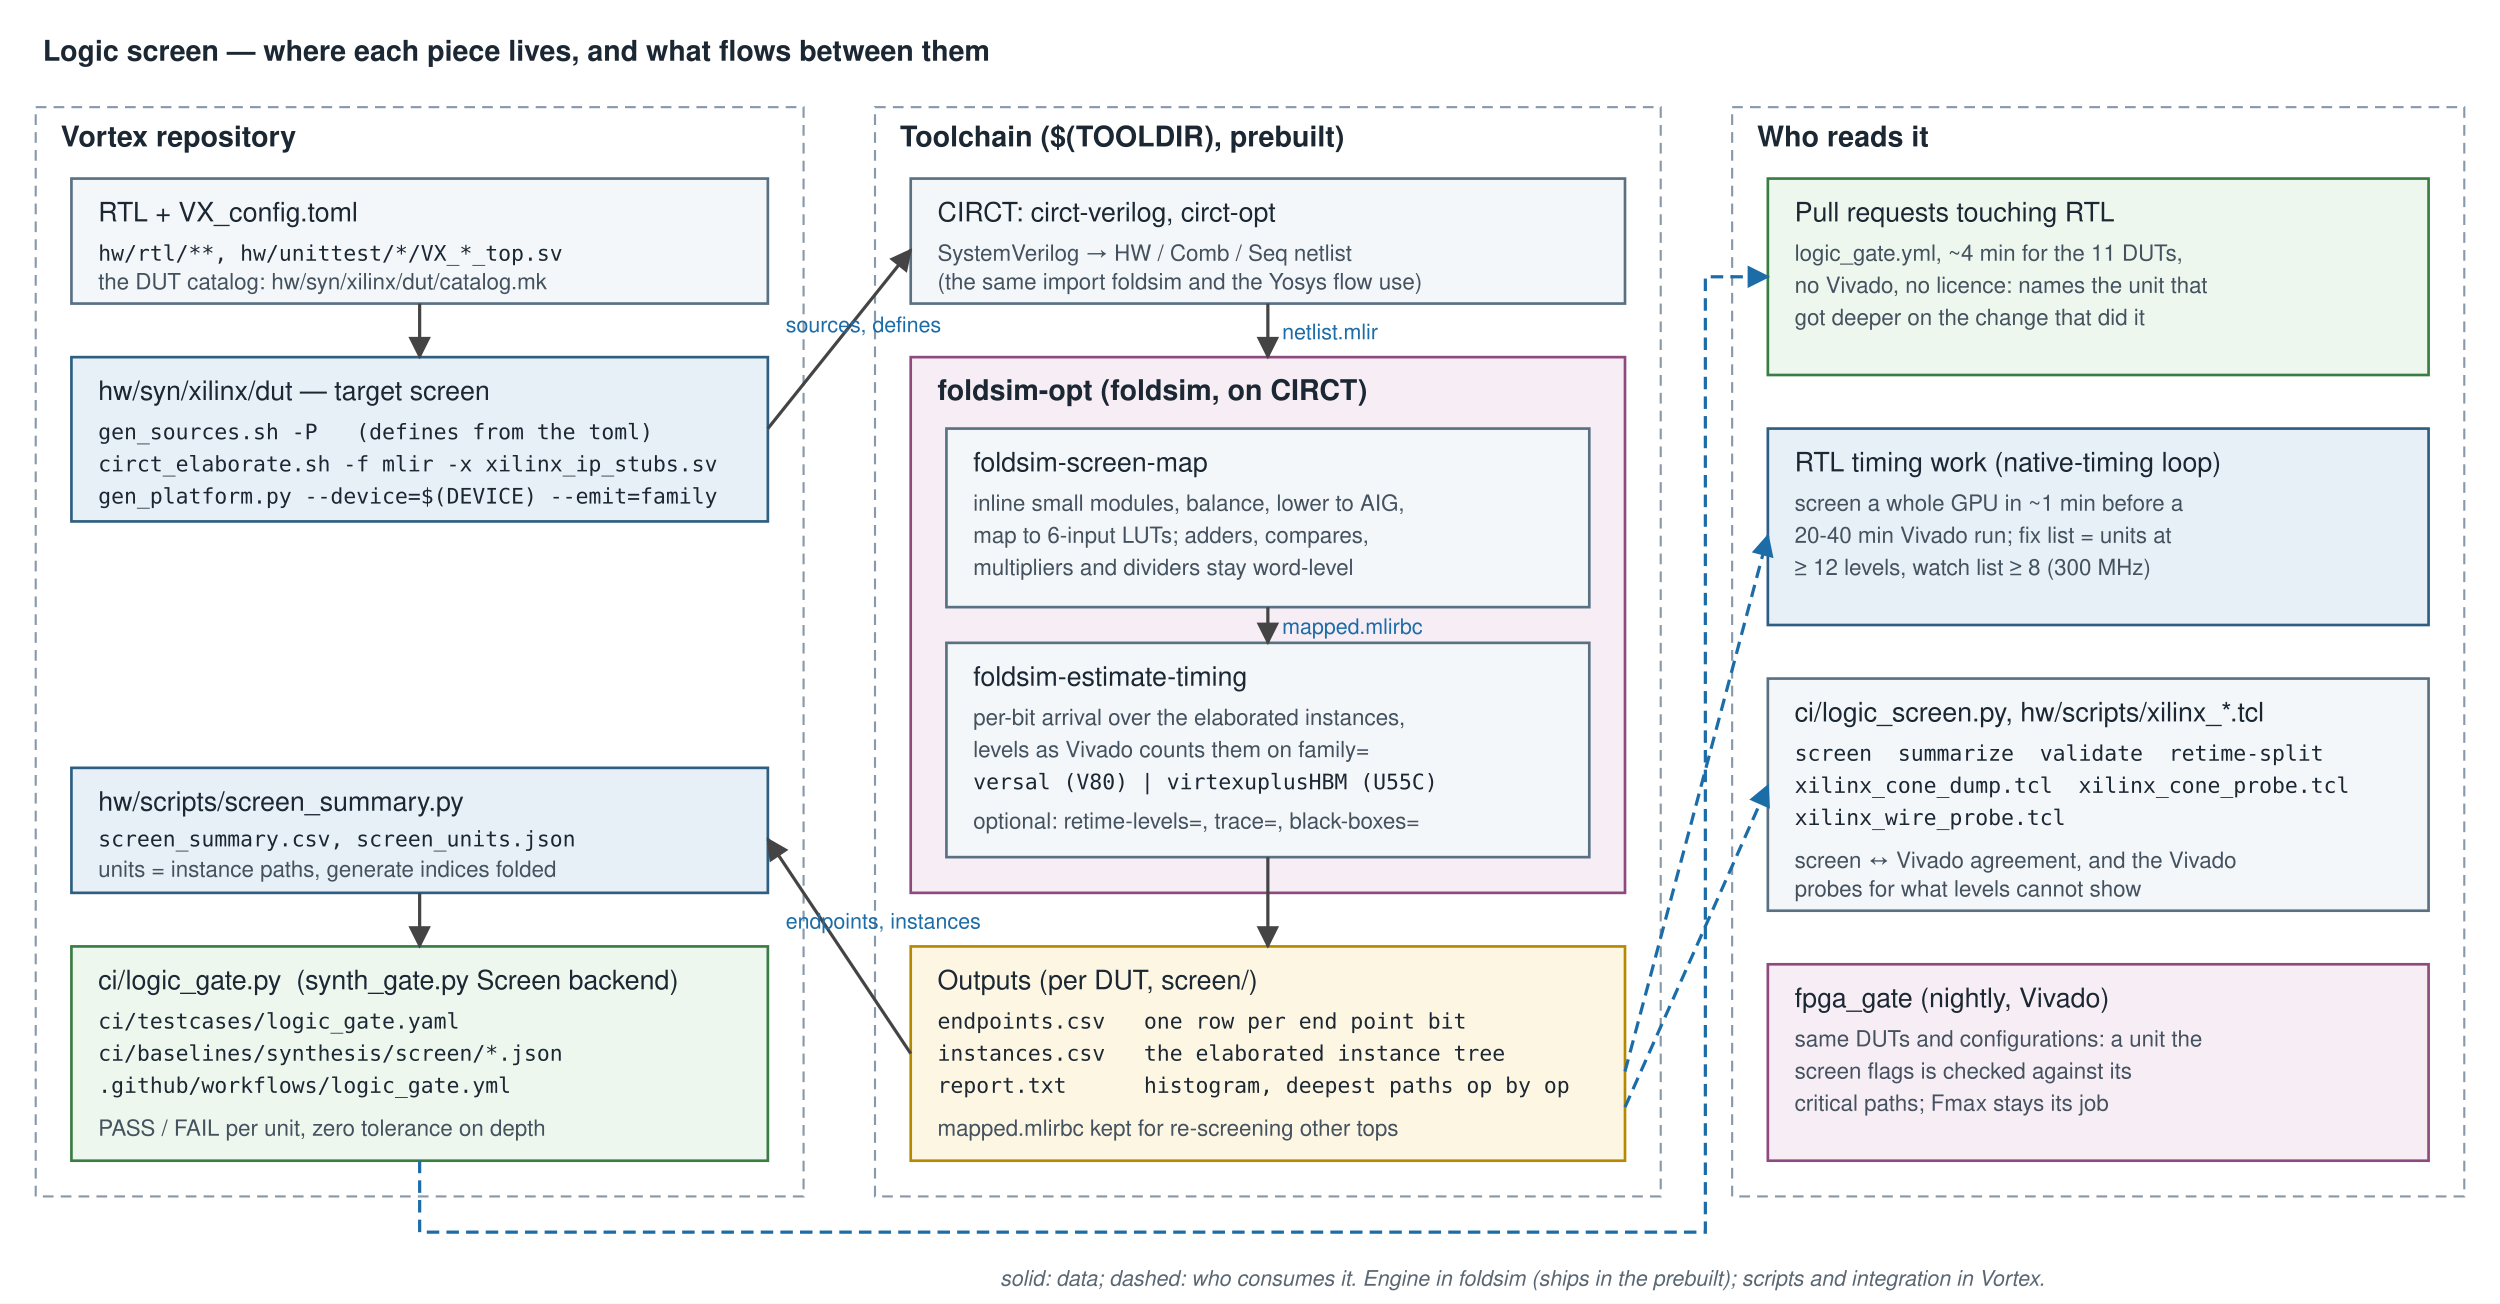
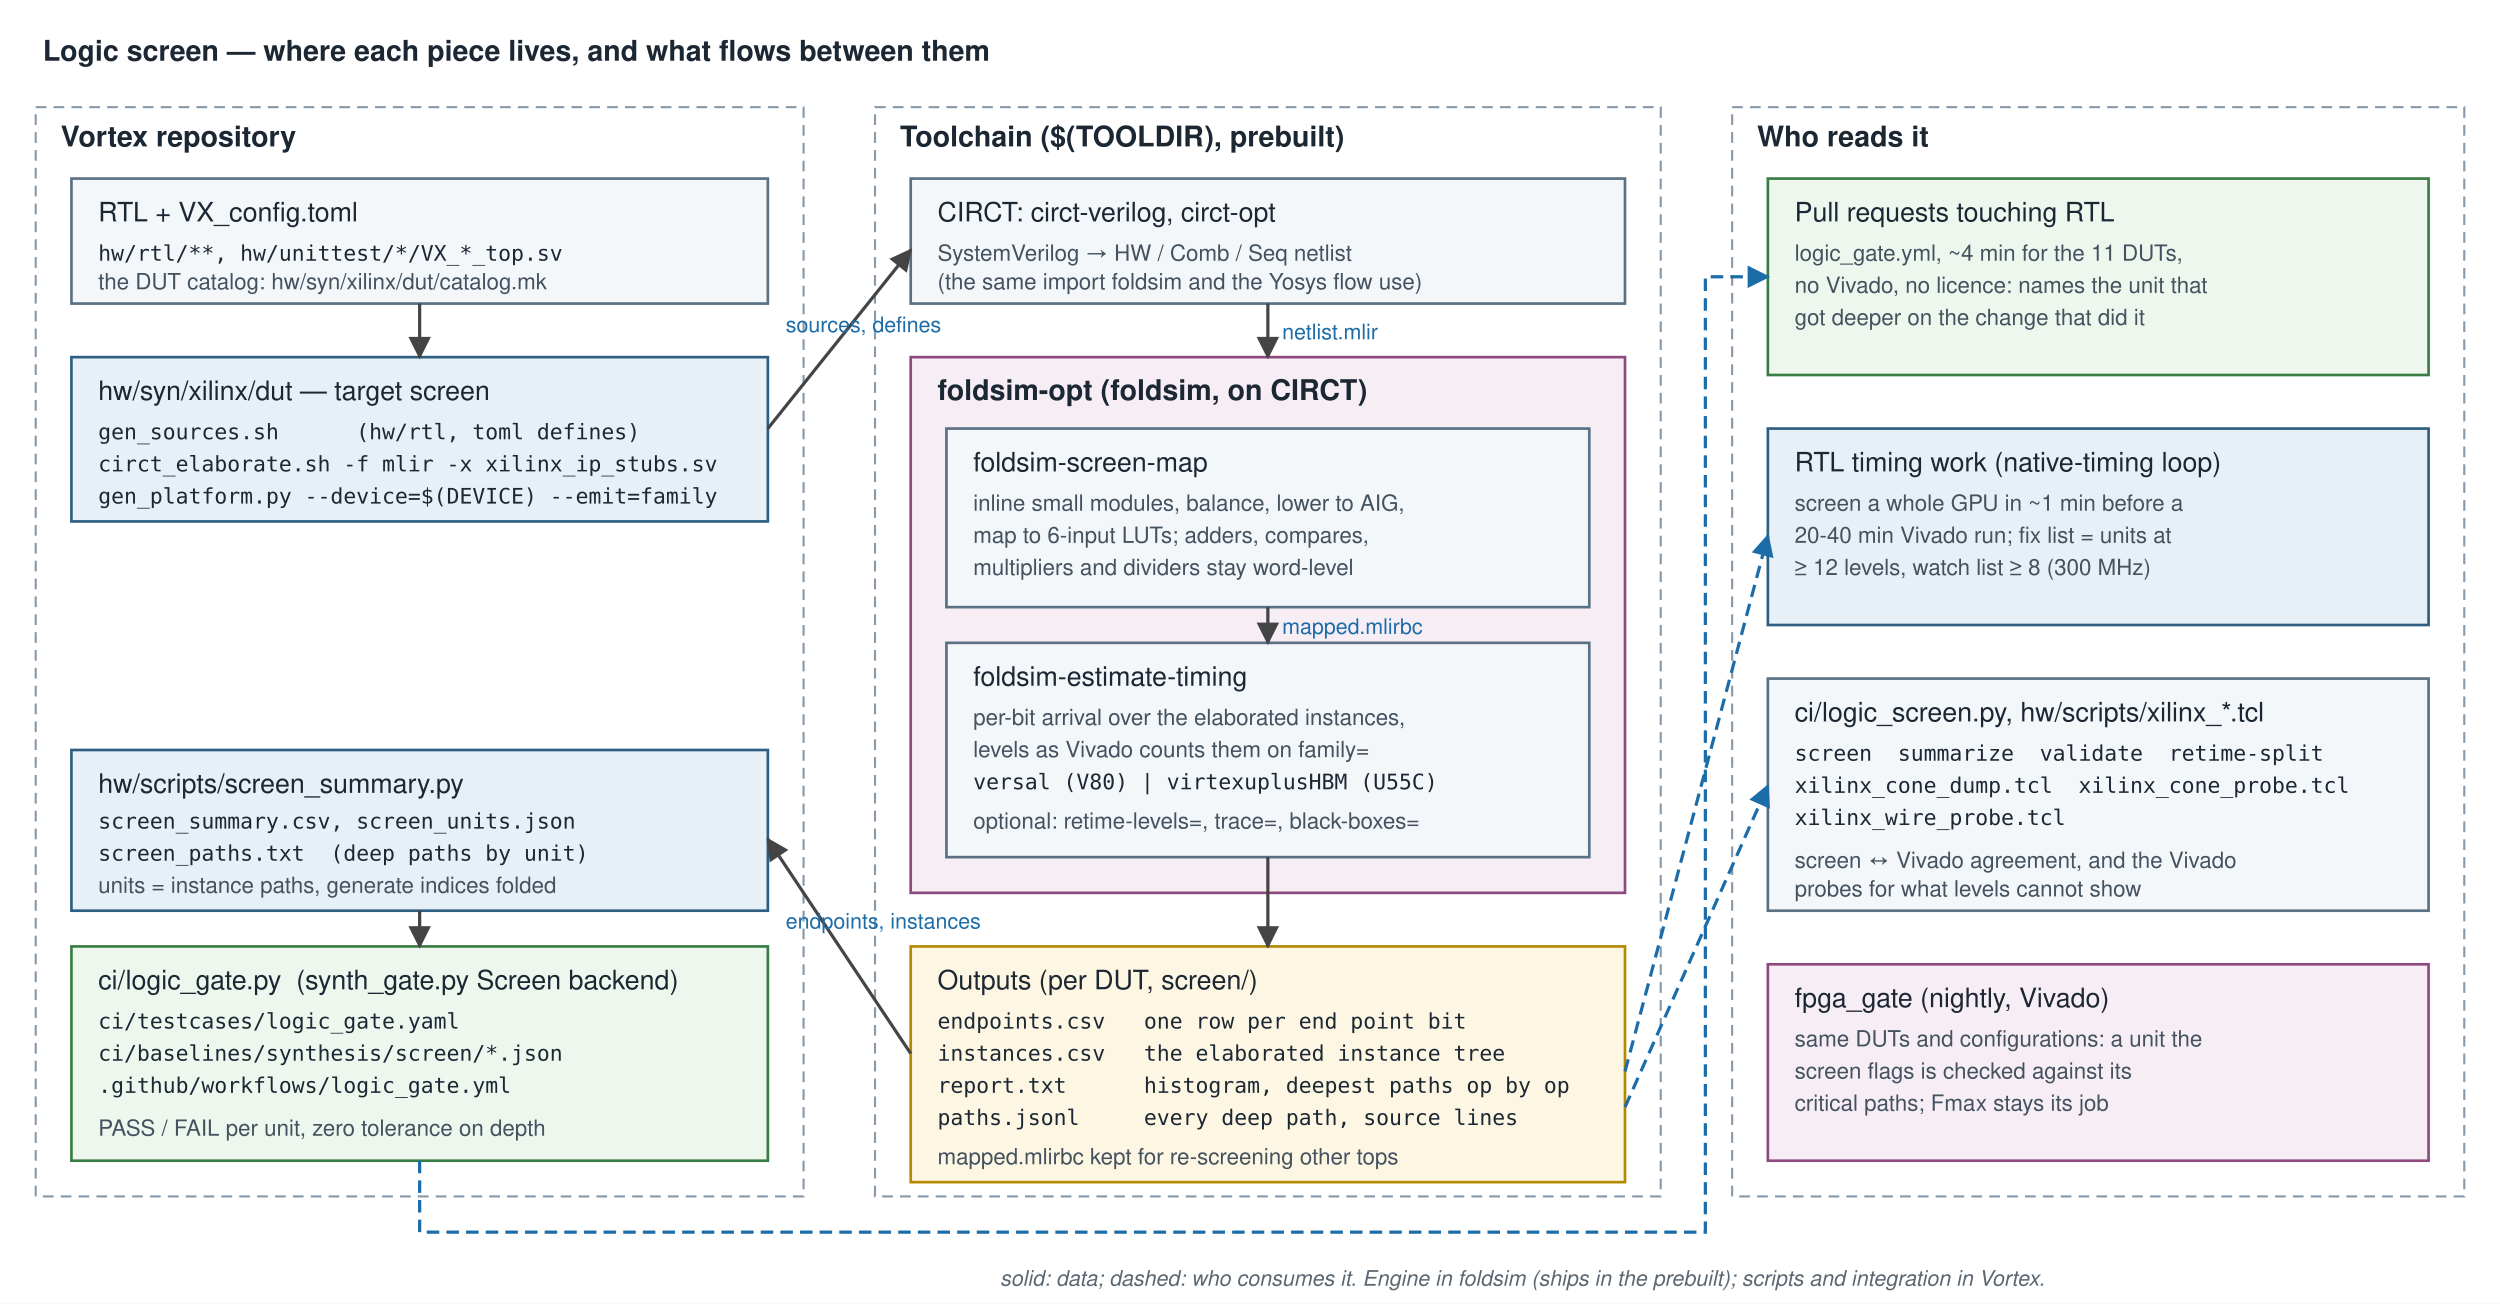
<svg xmlns="http://www.w3.org/2000/svg" xml:space="preserve" viewBox="0 0 1400 730" font-family="Helvetica, Arial, sans-serif">
  <defs>
    <marker id="arr" viewBox="0 0 10 10" refX="9" refY="5" markerWidth="7" markerHeight="7" orient="auto-start-reverse">
      <path d="M0,0 L10,5 L0,10 z" fill="#444" />
    </marker>
    <marker id="arrb" viewBox="0 0 10 10" refX="9" refY="5" markerWidth="7" markerHeight="7" orient="auto-start-reverse">
      <path d="M0,0 L10,5 L0,10 z" fill="#1c6ca8" />
    </marker>
  </defs>
  <style>
    .box     { fill:#f4f7fa; stroke:#5a7184; stroke-width:1.5; }
    .unit    { fill:#e8f0f7; stroke:#2e5e82; stroke-width:1.5; }
    .mem     { fill:#fdf6e3; stroke:#b58900; stroke-width:1.5; }
    .sw      { fill:#eef7ee; stroke:#3a7d44; stroke-width:1.5; }
    .core    { fill:#f7eef5; stroke:#8e4a7e; stroke-width:1.5; }
    .grp     { fill:none; stroke:#8899aa; stroke-width:1.2; stroke-dasharray:6 4; }
    .t       { fill:#1b2733; font-size:15px; }
    .tb      { fill:#1b2733; font-size:16px; font-weight:bold; }
    .ts      { fill:#44525f; font-size:12.5px; }
    .tt      { fill:#5a6772; font-size:12px; font-style:italic; }
    .mono    { font-family:'SF Mono',Consolas,monospace; font-size:12px; fill:#1b2733; white-space:pre; }
    .flow    { stroke:#444; stroke-width:1.8; fill:none; marker-end:url(#arr); }
    .flowb   { stroke:#1c6ca8; stroke-width:1.8; fill:none; marker-end:url(#arrb); stroke-dasharray:7 4; }
    .lbl     { fill:#1c6ca8; font-size:12px; }
  </style>
  <rect x="0" y="0" width="1400" height="730" fill="#ffffff" />
  <text x="24" y="34" class="tb" font-size="20">Logic screen — where each piece lives, and what flows between them</text>
  <rect x="20" y="60" width="430" height="610" class="grp" />
  <text x="34" y="82" class="tb">Vortex repository</text>
  <rect x="40" y="100" width="390" height="70" class="box" />
  <text x="55" y="124" class="t">RTL + VX_config.toml</text>
  <text x="55" y="146" class="mono">hw/rtl/**, hw/unittest/*/VX_*_top.sv</text>
  <text x="55" y="162" class="ts">the DUT catalog: hw/syn/xilinx/dut/catalog.mk</text>
  <rect x="40" y="200" width="390" height="92" class="unit" />
  <text x="55" y="224" class="t">hw/syn/xilinx/dut — target screen</text>
-   <text x="55" y="246" class="mono">gen_sources.sh -P   (defines from the toml)</text>
+   <text x="55" y="246" class="mono">gen_sources.sh      (hw/rtl, toml defines)</text>
  <text x="55" y="264" class="mono">circt_elaborate.sh -f mlir -x xilinx_ip_stubs.sv</text>
  <text x="55" y="282" class="mono">gen_platform.py --device=$(DEVICE) --emit=family</text>
-   <rect x="40" y="430" width="390" height="70" class="unit" />
-   <text x="55" y="454" class="t">hw/scripts/screen_summary.py</text>
-   <text x="55" y="474" class="mono">screen_summary.csv, screen_units.json</text>
-   <text x="55" y="491" class="ts">units = instance paths, generate indices folded</text>
+   <rect x="40" y="420" width="390" height="90" class="unit" />
+   <text x="55" y="444" class="t">hw/scripts/screen_summary.py</text>
+   <text x="55" y="464" class="mono">screen_summary.csv, screen_units.json</text>
+   <text x="55" y="482" class="mono">screen_paths.txt  (deep paths by unit)</text>
+   <text x="55" y="500" class="ts">units = instance paths, generate indices folded</text>
  <rect x="40" y="530" width="390" height="120" class="sw" />
  <text x="55" y="554" class="t">ci/logic_gate.py  (synth_gate.py Screen backend)</text>
  <text x="55" y="576" class="mono">ci/testcases/logic_gate.yaml</text>
  <text x="55" y="594" class="mono">ci/baselines/synthesis/screen/*.json</text>
  <text x="55" y="612" class="mono">.github/workflows/logic_gate.yml</text>
  <text x="55" y="636" class="ts">PASS / FAIL per unit, zero tolerance on depth</text>
  <rect x="490" y="60" width="440" height="610" class="grp" />
  <text x="504" y="82" class="tb">Toolchain ($(TOOLDIR), prebuilt)</text>
  <rect x="510" y="100" width="400" height="70" class="box" />
  <text x="525" y="124" class="t">CIRCT: circt-verilog, circt-opt</text>
  <text x="525" y="146" class="ts">SystemVerilog → HW / Comb / Seq netlist</text>
  <text x="525" y="162" class="ts">(the same import foldsim and the Yosys flow use)</text>
  <rect x="510" y="200" width="400" height="300" class="core" />
  <text x="525" y="224" class="tb">foldsim-opt (foldsim, on CIRCT)</text>
  <rect x="530" y="240" width="360" height="100" class="box" />
  <text x="545" y="264" class="t">foldsim-screen-map</text>
  <text x="545" y="286" class="ts">inline small modules, balance, lower to AIG,</text>
  <text x="545" y="304" class="ts">map to 6-input LUTs; adders, compares,</text>
  <text x="545" y="322" class="ts">multipliers and dividers stay word-level</text>
  <rect x="530" y="360" width="360" height="120" class="box" />
  <text x="545" y="384" class="t">foldsim-estimate-timing</text>
  <text x="545" y="406" class="ts">per-bit arrival over the elaborated instances,</text>
  <text x="545" y="424" class="ts">levels as Vivado counts them on family=</text>
  <text x="545" y="442" class="mono">versal (V80) | virtexuplusHBM (U55C)</text>
  <text x="545" y="464" class="ts">optional: retime-levels=, trace=, black-boxes=</text>
-   <rect x="510" y="530" width="400" height="120" class="mem" />
+   <rect x="510" y="530" width="400" height="132" class="mem" />
  <text x="525" y="554" class="t">Outputs (per DUT, screen/)</text>
  <text x="525" y="576" class="mono">endpoints.csv   one row per end point bit</text>
  <text x="525" y="594" class="mono">instances.csv   the elaborated instance tree</text>
  <text x="525" y="612" class="mono">report.txt      histogram, deepest paths op by op</text>
-   <text x="525" y="636" class="ts">mapped.mlirbc kept for re-screening other tops</text>
+   <text x="525" y="630" class="mono">paths.jsonl     every deep path, source lines</text>
+   <text x="525" y="652" class="ts">mapped.mlirbc kept for re-screening other tops</text>
  <rect x="970" y="60" width="410" height="610" class="grp" />
  <text x="984" y="82" class="tb">Who reads it</text>
  <rect x="990" y="100" width="370" height="110" class="sw" />
  <text x="1005" y="124" class="t">Pull requests touching RTL</text>
  <text x="1005" y="146" class="ts">logic_gate.yml, ~4 min for the 11 DUTs,</text>
  <text x="1005" y="164" class="ts">no Vivado, no licence: names the unit that</text>
  <text x="1005" y="182" class="ts">got deeper on the change that did it</text>
  <rect x="990" y="240" width="370" height="110" class="unit" />
  <text x="1005" y="264" class="t">RTL timing work (native-timing loop)</text>
  <text x="1005" y="286" class="ts">screen a whole GPU in ~1 min before a</text>
  <text x="1005" y="304" class="ts">20-40 min Vivado run; fix list = units at</text>
  <text x="1005" y="322" class="ts">≥ 12 levels, watch list ≥ 8 (300 MHz)</text>
  <rect x="990" y="380" width="370" height="130" class="box" />
  <text x="1005" y="404" class="t">ci/logic_screen.py, hw/scripts/xilinx_*.tcl</text>
  <text x="1005" y="426" class="mono">screen  summarize  validate  retime-split</text>
  <text x="1005" y="444" class="mono">xilinx_cone_dump.tcl  xilinx_cone_probe.tcl</text>
  <text x="1005" y="462" class="mono">xilinx_wire_probe.tcl</text>
  <text x="1005" y="486" class="ts">screen ↔ Vivado agreement, and the Vivado</text>
  <text x="1005" y="502" class="ts">probes for what levels cannot show</text>
  <rect x="990" y="540" width="370" height="110" class="core" />
  <text x="1005" y="564" class="t">fpga_gate (nightly, Vivado)</text>
  <text x="1005" y="586" class="ts">same DUTs and configurations: a unit the</text>
  <text x="1005" y="604" class="ts">screen flags is checked against its</text>
  <text x="1005" y="622" class="ts">critical paths; Fmax stays its job</text>
  <path d="M235,170 L235,200" class="flow" />
  <path d="M430,240 L510,140" class="flow" />
  <text x="440" y="186" class="lbl">sources, defines</text>
  <path d="M710,170 L710,200" class="flow" />
  <text x="718" y="190" class="lbl">netlist.mlir</text>
  <path d="M710,340 L710,360" class="flow" />
  <text x="718" y="355" class="lbl">mapped.mlirbc</text>
  <path d="M710,480 L710,530" class="flow" />
  <path d="M510,590 L430,470" class="flow" />
  <text x="440" y="520" class="lbl">endpoints, instances</text>
-   <path d="M235,500 L235,530" class="flow" />
+   <path d="M235,510 L235,530" class="flow" />
  <path d="M235,650 L235,690 L955,690 L955,155 L990,155" class="flowb" />
  <path d="M910,600 L990,300" class="flowb" />
  <path d="M910,620 L990,440" class="flowb" />
  <text x="560" y="720" class="tt">solid: data; dashed: who consumes it. Engine in foldsim (ships in the prebuilt); scripts and integration in Vortex.</text>
</svg>
